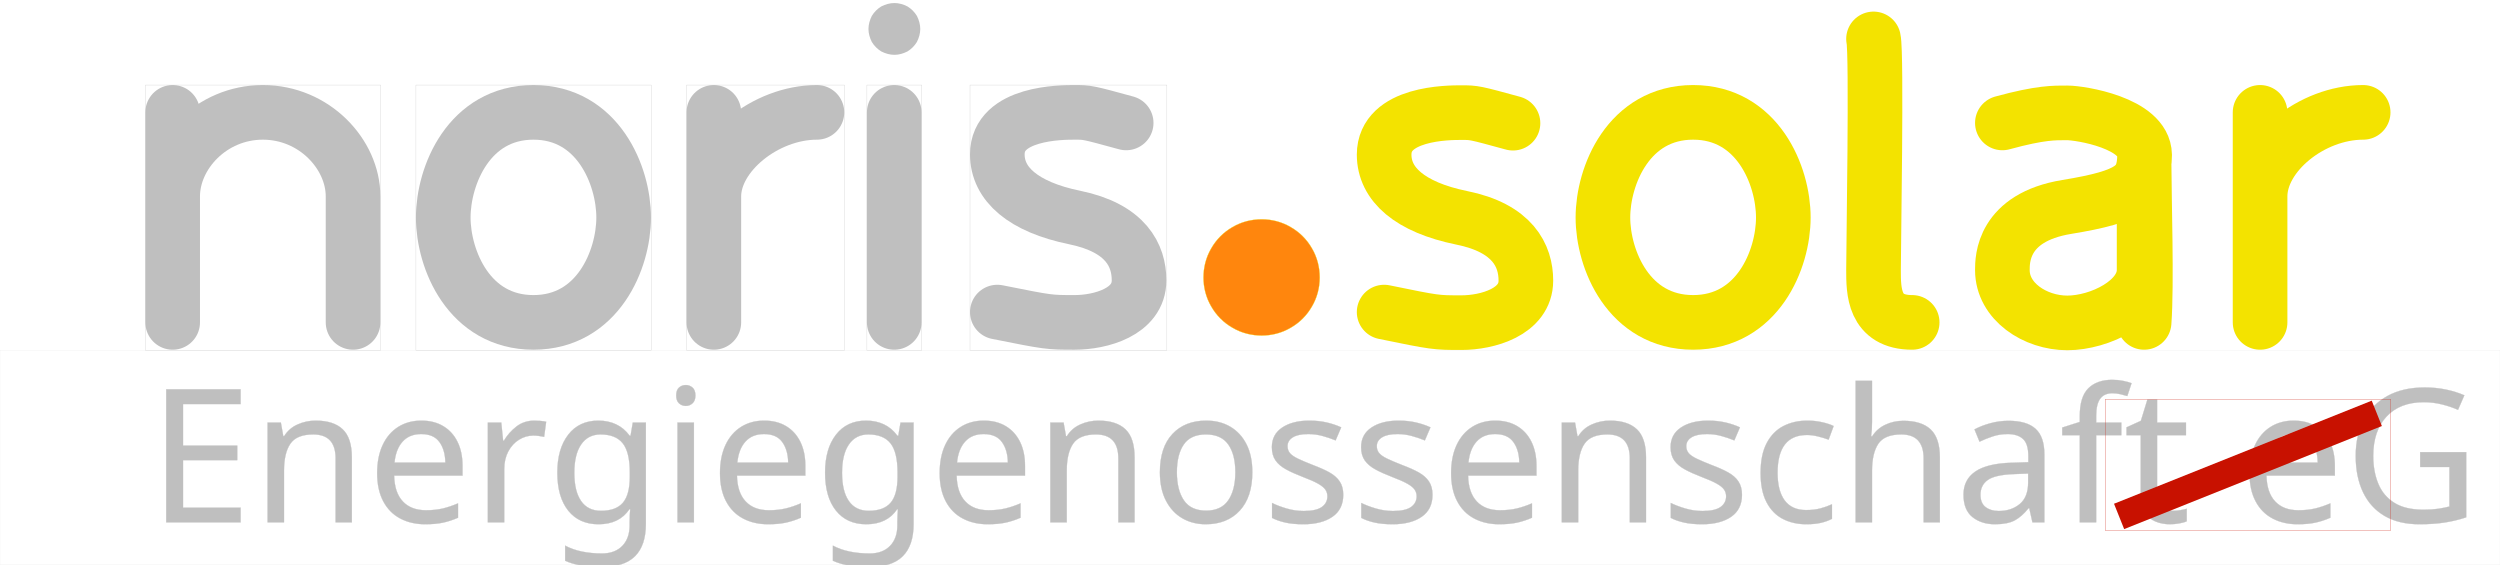
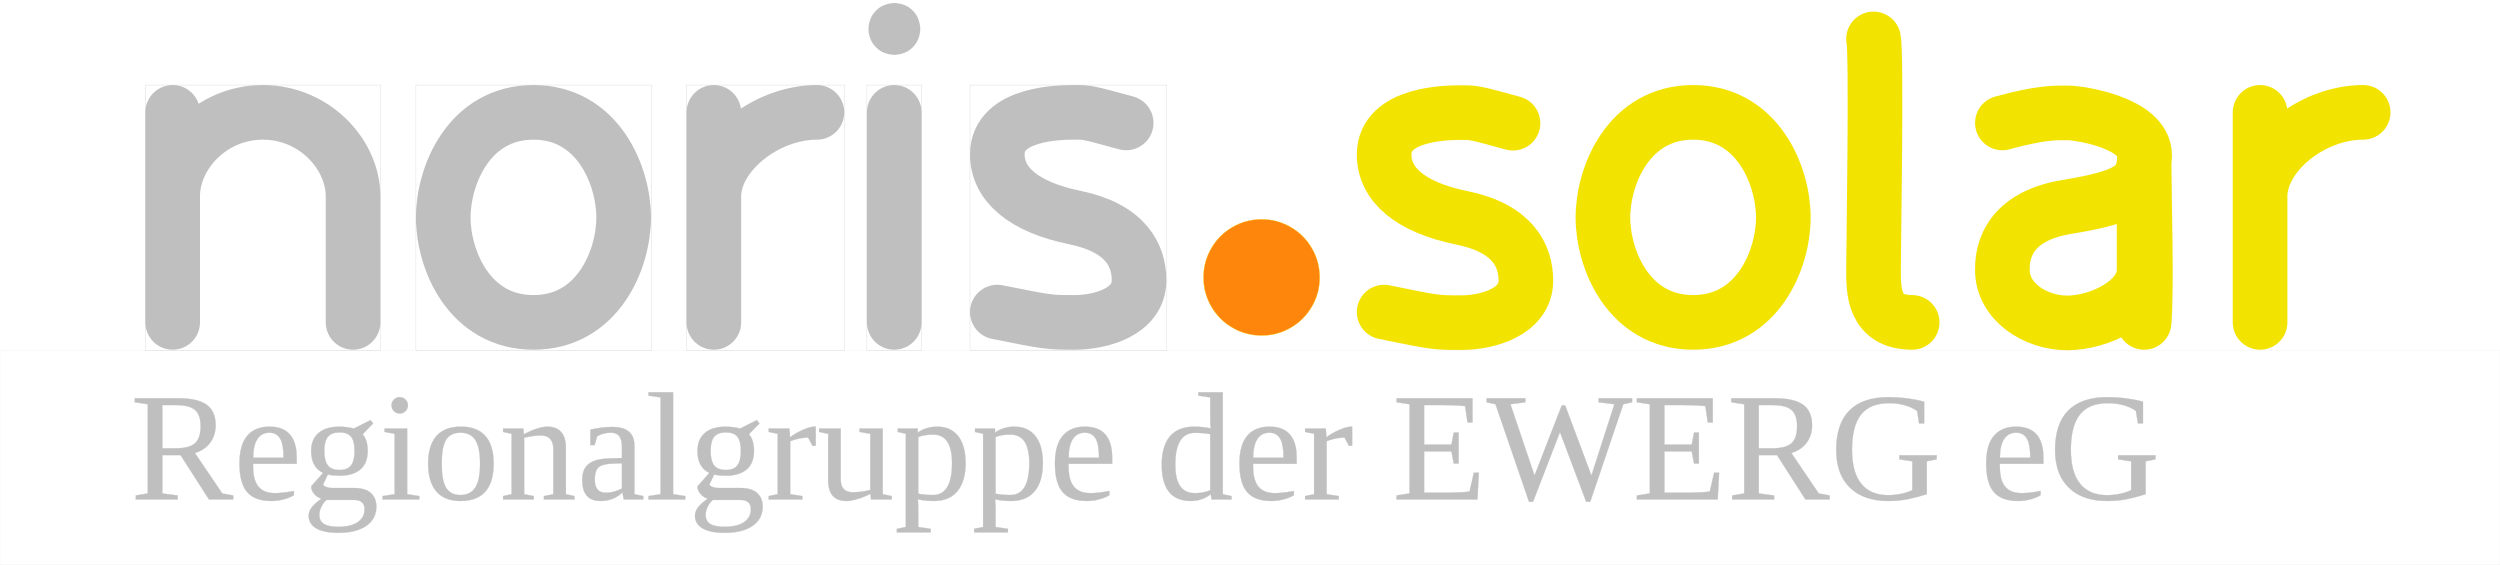
<svg xmlns="http://www.w3.org/2000/svg" width="97.01mm" height="21.92mm" viewBox="0 0 97.01 21.92" version="1.1" id="svg521">
  <defs id="defs518">
    <clipPath id="presentation_clip_path" clipPathUnits="userSpaceOnUse">
      <rect x="0" y="0" width="21000" height="29700" id="rect2" />
    </clipPath>
  </defs>
  <g id="layer1" transform="translate(-33.29585,-97.26881)">
    <g class="SlideGroup" id="Logo" transform="matrix(0.01,0,0,0.01,-26.00415,75.77881)">
      <g id="Subtext">
        <g class="com.sun.star.drawing.CustomShape" id="Eg_eG" style="stroke:#e6e6e6">
          <g id="id16" style="stroke:#e6e6e6">
            <rect class="BoundingBox" stroke="none" fill="none" x="5930" y="3508" width="9701" height="833" id="rect183" style="stroke:#e6e6e6" />
-             <text class="SVGTextShape" id="text191" style="stroke:#bfbfbf;stroke-opacity:1;fill:#bfbfbf;fill-opacity:1">
-               <tspan class="TextParagraph" font-family="Cantarell" font-size="723px" font-weight="400" id="tspan189" style="stroke:#bfbfbf;stroke-opacity:1;fill:#bfbfbf;fill-opacity:1">
-                 <tspan class="TextPosition" x="6505" y="4176" id="tspan187" style="stroke:#bfbfbf;stroke-opacity:1;fill:#bfbfbf;fill-opacity:1">
-                   <tspan fill="#808080" stroke="none" style="white-space:pre;stroke:#bfbfbf;stroke-opacity:1;fill:#bfbfbf;fill-opacity:1" id="tspan185">Energiegenossenschaft eG</tspan>
-                 </tspan>
-               </tspan>
-             </text>
+             <text class="SVGTextShape" id="text191" style="font-size:599.722px;fill:#bfbfbf;fill-opacity:1;stroke:#bfbfbf;stroke-opacity:1" x="6435.827" y="4087.154">Regionalgruppe der EWERG eG</text>
          </g>
-         </g>
-         <g id="Strich" style="stroke:#c81100;stroke-opacity:1" transform="translate(52.91678,52.91667)">
-           <rect class="BoundingBox" stroke="none" fill="none" x="14046" y="3646" width="1108" height="508" id="rect88" style="stroke:#c81100;stroke-opacity:1" />
-           <path fill="none" stroke="#3465a4" stroke-width="106" stroke-linejoin="round" d="m 14100,4100 1000,-400" id="path90" style="stroke:#c81100;stroke-opacity:1" />
        </g>
      </g>
      <g class="Group" id="noris_solar" transform="translate(1.125e-4)">
        <g id="solar">
          <g class="com.sun.star.drawing.OpenBezierShape" id="r2">
            <g id="id13">
              <rect class="BoundingBox" stroke="none" fill="none" x="14594" y="2479" width="613" height="1029" id="rect158" />
              <path fill="none" stroke="#f3e300" stroke-width="212" stroke-linejoin="round" stroke-linecap="round" d="m 14700,2585 v 815 -489 c 0,-163 200,-326 400,-326" id="path160" />
            </g>
          </g>
          <g class="com.sun.star.drawing.OpenBezierShape" id="a2" transform="translate(1.125e-4)">
            <g id="id12">
              <rect class="BoundingBox" stroke="none" fill="none" x="13594" y="2480" width="768" height="1030" id="rect151" />
              <path fill="none" stroke="#f3e300" stroke-width="212" stroke-linejoin="round" stroke-linecap="round" d="m 13700,2626 c 150,-41 202,-39 252,-39 50,0 298,39 300,163 -2,121 -52,161 -302,202 -250,41 -250,204 -250,245 0,122 127,205 252,205 125,0 298,-83 298,-205 v -408 c 0,122 11,466 0,611" id="path153" />
            </g>
          </g>
          <g class="com.sun.star.drawing.OpenBezierShape" id="l2" transform="translate(1.125e-4)">
            <g id="id11">
              <rect class="BoundingBox" stroke="none" fill="none" x="13093" y="2194" width="364" height="1314" id="rect144" />
              <path fill="none" stroke="#f3e300" stroke-width="212" stroke-linejoin="round" stroke-linecap="round" d="m 13200,2300 c 13,55 0,815 0,897 0,81 0,203 150,203" id="path146" />
            </g>
          </g>
          <g class="com.sun.star.drawing.ClosedBezierShape" id="o2">
            <g id="id14">
              <rect class="BoundingBox" stroke="none" fill="none" x="12044" y="2479" width="913" height="1029" id="rect165" />
              <path fill="none" stroke="#f3e300" stroke-width="212" stroke-linejoin="round" d="m 12500,2585 c -250,0 -350,245 -350,408 0,163 100,407 350,407 250,0 350,-244 350,-407 0,-163 -100,-408 -350,-408 z" id="path167" />
            </g>
          </g>
          <g class="com.sun.star.drawing.OpenBezierShape" id="s2" transform="translate(1.125e-4)">
            <g id="id10">
              <rect class="BoundingBox" stroke="none" fill="none" x="11195" y="2480" width="764" height="1029" id="rect137" />
              <path fill="none" stroke="#f3e300" stroke-width="212" stroke-linejoin="round" stroke-linecap="round" d="m 11801,2627 c -150,-41 -150,-41 -200,-41 -50,0 -300,0 -300,163 0,115 100,204 300,245 200,40 250,148 250,244 0,122 -150,163 -250,163 -100,0 -100,0 -300,-41" id="path139" />
            </g>
          </g>
        </g>
        <g class="com.sun.star.drawing.CustomShape" id="dot">
          <g id="id15">
            <rect class="BoundingBox" stroke="none" fill="none" x="10599" y="2999" width="454" height="454" id="rect172" />
            <path fill="#ff860d" stroke="none" d="m 11051,3226 c 0,39 -10,78 -30,112 -20,35 -48,63 -83,83 -34,20 -73,30 -112,30 -40,0 -79,-10 -113,-30 -35,-20 -63,-48 -83,-83 -20,-34 -30,-73 -30,-112 0,-40 10,-79 30,-113 20,-35 48,-63 83,-83 34,-20 73,-30 113,-30 39,0 78,10 112,30 35,20 63,48 83,83 20,34 30,73 30,113 z" id="path174" />
            <path fill="none" stroke="#f3e300" d="m 11051,3226 c 0,39 -10,78 -30,112 -20,35 -48,63 -83,83 -34,20 -73,30 -112,30 -40,0 -79,-10 -113,-30 -35,-20 -63,-48 -83,-83 -20,-34 -30,-73 -30,-112 0,-40 10,-79 30,-113 20,-35 48,-63 83,-83 34,-20 73,-30 113,-30 39,0 78,10 112,30 35,20 63,48 83,83 20,34 30,73 30,113 z" id="path176" />
          </g>
        </g>
        <g id="noris" style="stroke:#bfbfbf" transform="translate(1.125e-4)">
          <g class="com.sun.star.drawing.OpenBezierShape" id="s1" style="stroke:#bfbfbf;stroke-opacity:1">
            <g id="id8" style="stroke:#bfbfbf;stroke-opacity:1">
              <rect class="BoundingBox" stroke="none" fill="none" x="9694" y="2479" width="764" height="1029" id="rect123" style="stroke:#bfbfbf;stroke-opacity:1" />
              <path fill="none" stroke="#bfbfbf" stroke-width="212" stroke-linejoin="round" stroke-linecap="round" d="m 10300,2626 c -150,-41 -150,-41 -200,-41 -50,0 -300,0 -300,163 0,115 100,204 300,245 200,41 250,148 250,244 0,123 -150,163 -250,163 -100,0 -100,0 -300,-40" id="path125" style="stroke:#bfbfbf;stroke-opacity:1" />
            </g>
          </g>
          <g id="i1">
            <g class="com.sun.star.drawing.OpenBezierShape" id="g121" style="stroke:#bfbfbf;stroke-opacity:1">
              <g id="id7" style="stroke:#bfbfbf;stroke-opacity:1">
                <rect class="BoundingBox" stroke="none" fill="none" x="9294" y="2479" width="213" height="1029" id="rect116" style="stroke:#bfbfbf;stroke-opacity:1" />
                <path fill="none" stroke="#bfbfbf" stroke-width="212" stroke-linejoin="round" stroke-linecap="round" d="m 9400,2585 v 815" id="path118" style="stroke:#bfbfbf;stroke-opacity:1" />
              </g>
            </g>
            <g class="com.sun.star.drawing.CustomShape" id="g135" transform="translate(0,10.78293)" style="stroke-linecap:round;paint-order:markers fill stroke">
              <g id="id9" style="stroke-linecap:round;paint-order:markers fill stroke">
                <rect class="BoundingBox" stroke="none" fill="none" x="9299" y="2149" width="203" height="203" id="rect130" style="stroke-linecap:round;paint-order:markers fill stroke" />
                <path fill="#bfbfbf" stroke="none" d="m 9501,2251 c 0,17 -5,34 -13,50 -9,15 -22,28 -37,37 -16,8 -33,13 -50,13 -18,0 -35,-5 -51,-13 -15,-9 -28,-22 -37,-37 -8,-16 -13,-33 -13,-50 0,-18 5,-35 13,-51 9,-15 22,-28 37,-37 16,-8 33,-13 51,-13 17,0 34,5 50,13 15,9 28,22 37,37 8,16 13,33 13,51 z" id="path132" style="stroke-linecap:round;paint-order:markers fill stroke" />
              </g>
            </g>
          </g>
          <g class="com.sun.star.drawing.OpenBezierShape" id="r1" style="stroke:#bfbfbf;stroke-opacity:1" transform="translate(1.125e-4)">
            <g id="id6" style="stroke:#bfbfbf;stroke-opacity:1">
              <rect class="BoundingBox" stroke="none" fill="none" x="8594" y="2479" width="613" height="1029" id="rect109" style="stroke:#bfbfbf;stroke-opacity:1" />
              <path fill="none" stroke="#bfbfbf" stroke-width="212" stroke-linejoin="round" stroke-linecap="round" d="m 8700,2585 v 815 -489 c 0,-163 200,-326 400,-326" id="path111" style="stroke:#bfbfbf;stroke-opacity:1" />
            </g>
          </g>
          <g class="com.sun.star.drawing.ClosedBezierShape" id="o1" style="stroke:#bfbfbf;stroke-opacity:1" transform="translate(1.125e-4)">
            <g id="id5" style="stroke:#bfbfbf;stroke-opacity:1">
              <rect class="BoundingBox" stroke="none" fill="none" x="7544" y="2479" width="913" height="1029" id="rect102" style="stroke:#bfbfbf;stroke-opacity:1" />
              <path fill="none" stroke="#bfbfbf" stroke-width="212" stroke-linejoin="round" d="m 8000,2585 c -250,0 -350,245 -350,408 0,163 100,407 350,407 250,0 350,-244 350,-407 0,-163 -100,-408 -350,-408 z" id="path104" style="stroke:#bfbfbf;stroke-opacity:1" />
            </g>
          </g>
          <g class="com.sun.star.drawing.OpenBezierShape" id="n1" style="stroke:#bfbfbf;stroke-opacity:1" transform="translate(1.125e-4)">
            <g id="id4" style="stroke:#bfbfbf;stroke-opacity:1">
              <rect class="BoundingBox" stroke="none" fill="none" x="6494" y="2479" width="913" height="1029" id="rect95" style="stroke:#bfbfbf;stroke-opacity:1" />
              <path fill="none" stroke="#bfbfbf" stroke-width="212" stroke-linejoin="round" stroke-linecap="round" d="m 6600,2585 v 815 -489 c 0,-163 150,-326 350,-326 200,0 350,163 350,326 v 489" id="path97" style="stroke:#bfbfbf;stroke-opacity:1" />
            </g>
          </g>
        </g>
      </g>
    </g>
  </g>
</svg>
